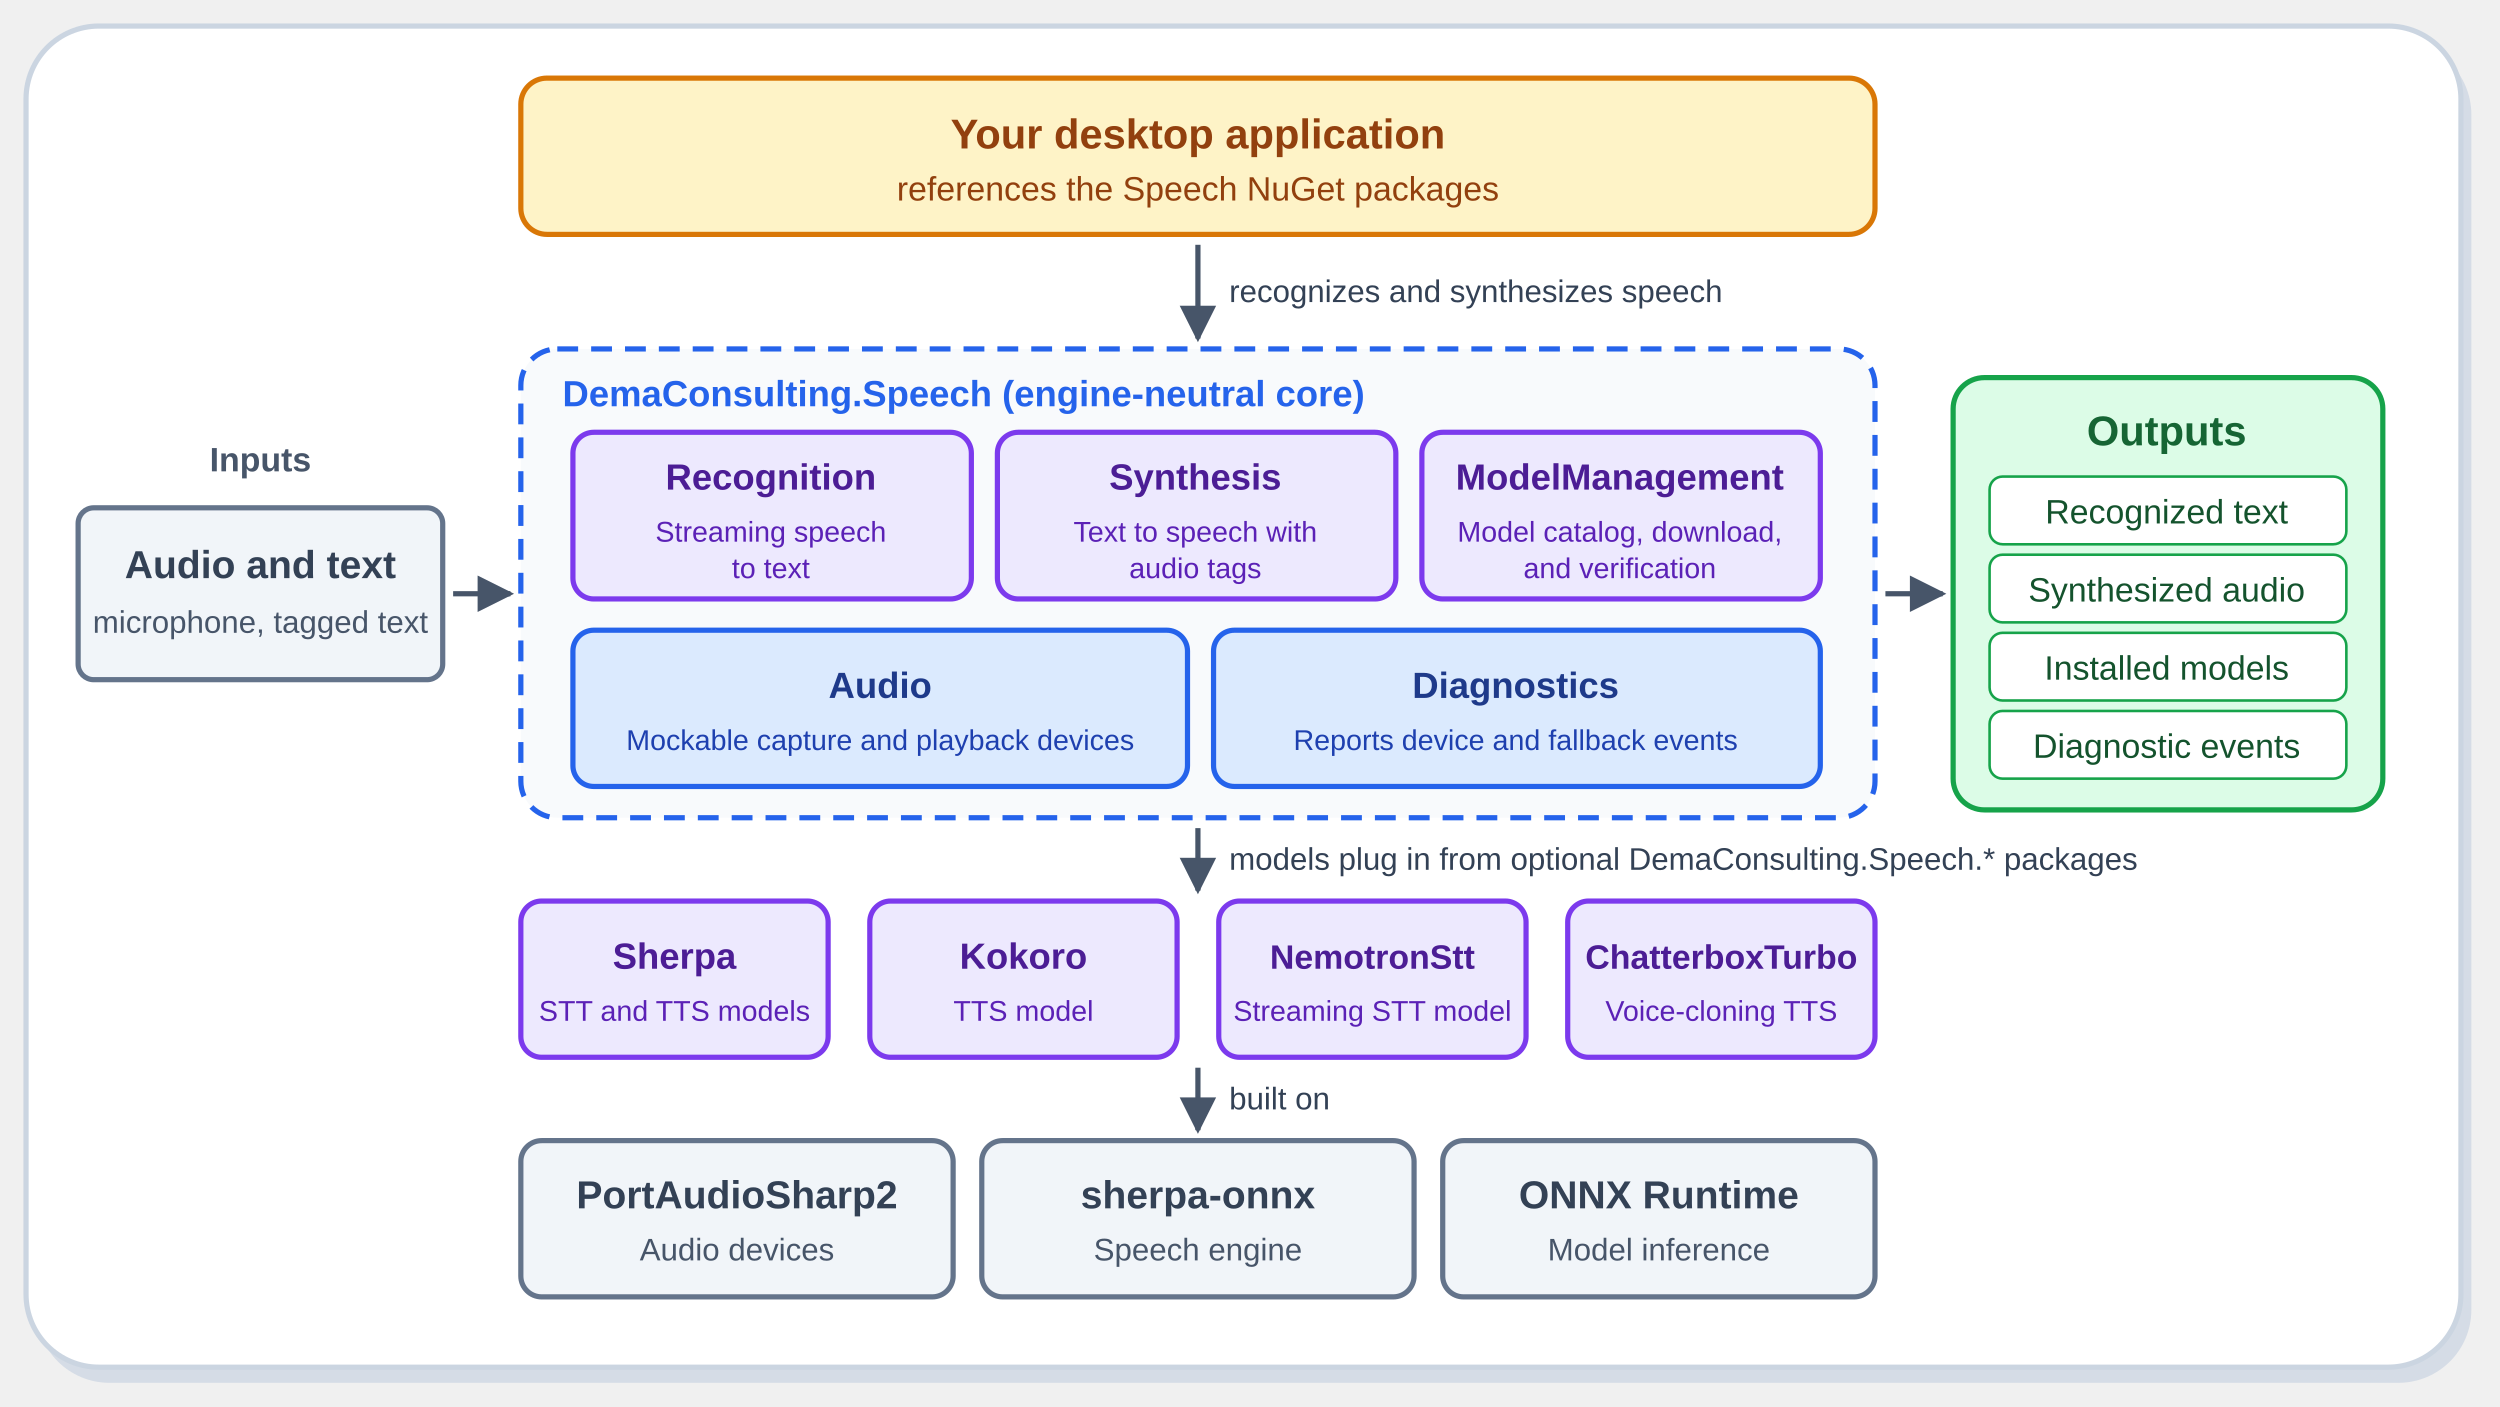
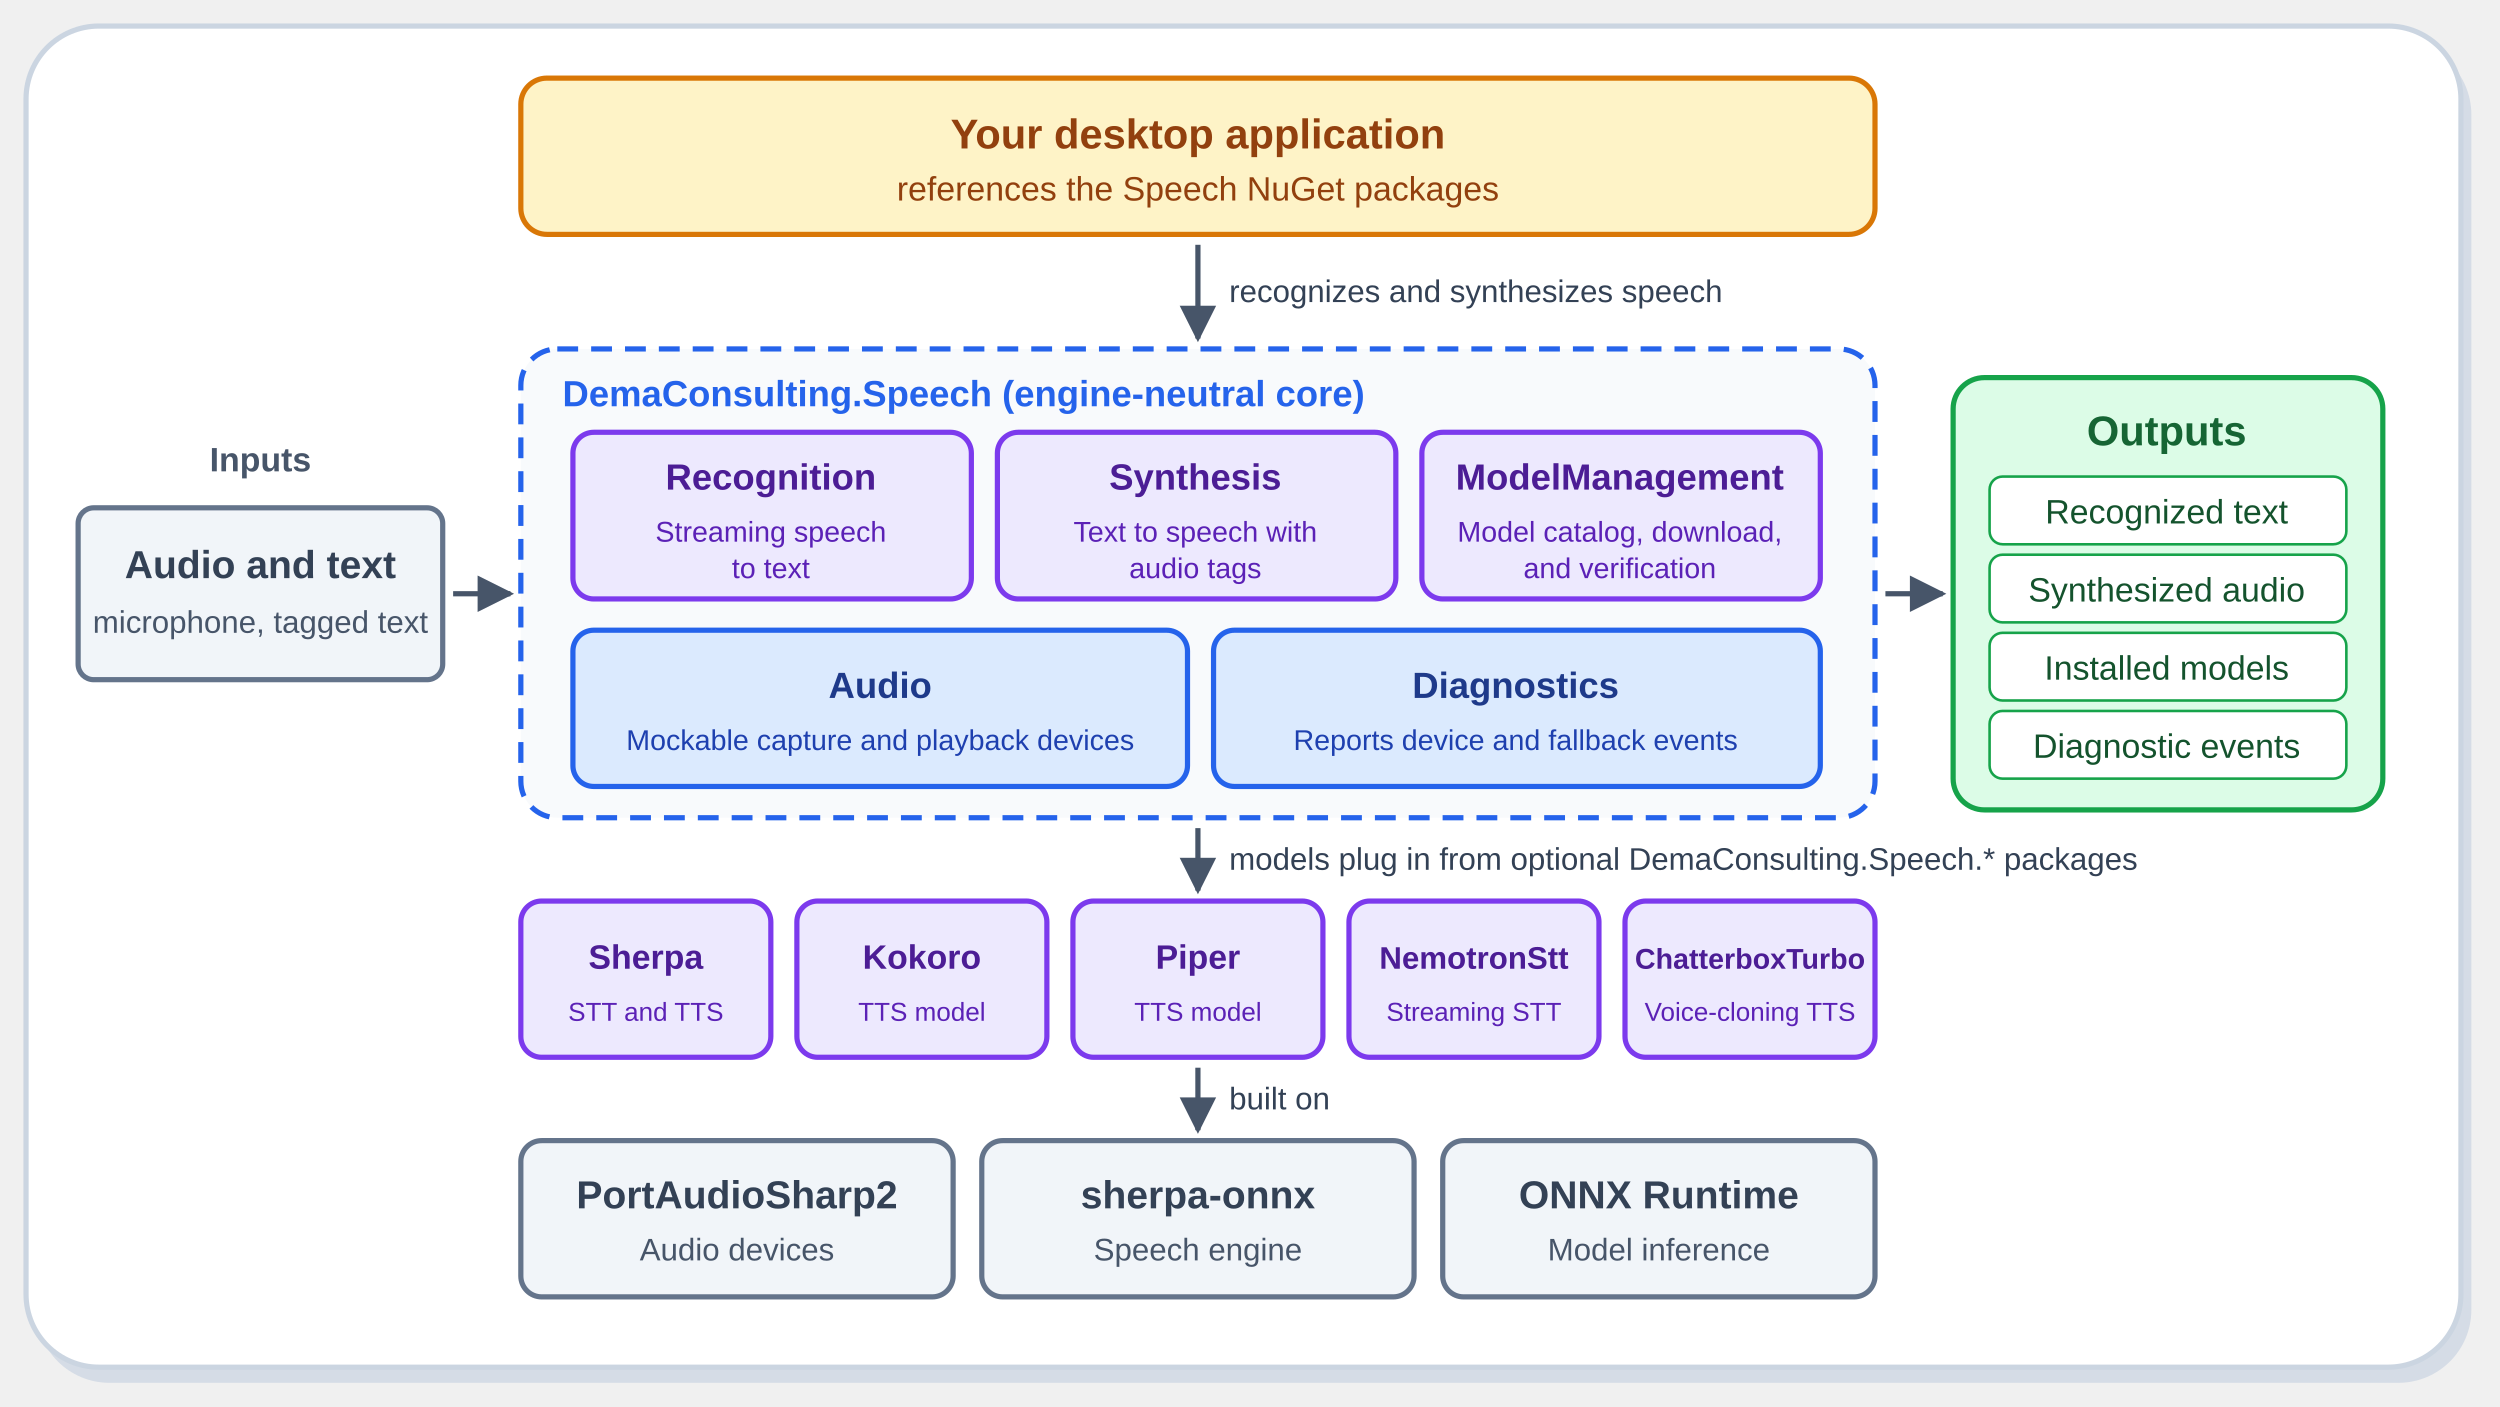
<svg xmlns="http://www.w3.org/2000/svg" width="960" height="540" viewBox="0 0 960 540" font-family="Segoe UI, Arial, sans-serif">
  <defs>
    <marker id="a" viewBox="0 0 10 10" refX="9" refY="5" markerWidth="7" markerHeight="7" orient="auto-start-reverse">
      <path d="M0,0 L10,5 L0,10 z" fill="#475569" />
    </marker>
  </defs>
  <rect x="14" y="16" width="935" height="515" rx="28" fill="#d5dce6" />
  <rect x="10" y="10" width="935" height="515" rx="28" fill="#ffffff" stroke="#cbd5e1" stroke-width="2" />
  <g transform="translate(30,30)">
    <rect x="170" y="0" width="520" height="60" rx="10" fill="#fef3c7" stroke="#d97706" stroke-width="2" />
    <text x="430" y="27" font-size="16" font-weight="600" fill="#92400e" text-anchor="middle">Your desktop application</text>
    <text x="430" y="47" font-size="13" fill="#92400e" text-anchor="middle">references the Speech NuGet packages</text>
    <line x1="430" y1="64" x2="430" y2="100" stroke="#475569" stroke-width="2" marker-end="url(#a)" />
    <text x="442" y="86" font-size="12" fill="#334155">recognizes and synthesizes speech</text>
    <rect x="170" y="104" width="520" height="180" rx="14" fill="#f8fafc" stroke="#2563eb" stroke-width="2" stroke-dasharray="8 5" />
    <text x="186" y="126" font-size="14" font-weight="600" fill="#2563eb">DemaConsulting.Speech (engine-neutral core)</text>
    <g font-size="11" fill="#5b21b6" text-anchor="middle">
      <rect x="190" y="136" width="153" height="64" rx="8" fill="#ede9fe" stroke="#7c3aed" stroke-width="2" />
      <text x="266" y="158" font-size="14" font-weight="600" fill="#4c1d95">Recognition</text>
      <text x="266" y="178">Streaming speech</text>
      <text x="266" y="192">to text</text>
      <rect x="353" y="136" width="153" height="64" rx="8" fill="#ede9fe" stroke="#7c3aed" stroke-width="2" />
      <text x="429" y="158" font-size="14" font-weight="600" fill="#4c1d95">Synthesis</text>
      <text x="429" y="178">Text to speech with</text>
      <text x="429" y="192">audio tags</text>
      <rect x="516" y="136" width="153" height="64" rx="8" fill="#ede9fe" stroke="#7c3aed" stroke-width="2" />
      <text x="592" y="158" font-size="14" font-weight="600" fill="#4c1d95">ModelManagement</text>
      <text x="592" y="178">Model catalog, download,</text>
      <text x="592" y="192">and verification</text>
    </g>
    <g font-size="11" fill="#1e40af" text-anchor="middle">
      <rect x="190" y="212" width="236" height="60" rx="8" fill="#dbeafe" stroke="#2563eb" stroke-width="2" />
      <text x="308" y="238" font-size="14" font-weight="600" fill="#1e3a8a">Audio</text>
      <text x="308" y="258">Mockable capture and playback devices</text>
      <rect x="436" y="212" width="233" height="60" rx="8" fill="#dbeafe" stroke="#2563eb" stroke-width="2" />
      <text x="552" y="238" font-size="14" font-weight="600" fill="#1e3a8a">Diagnostics</text>
      <text x="552" y="258">Reports device and fallback events</text>
    </g>
    <line x1="430" y1="288" x2="430" y2="312" stroke="#475569" stroke-width="2" marker-end="url(#a)" />
    <text x="442" y="304" font-size="12" fill="#334155">models plug in from optional DemaConsulting.Speech.* packages</text>
    <g text-anchor="middle">
-       <rect x="170" y="316" width="118" height="60" rx="8" fill="#ede9fe" stroke="#7c3aed" stroke-width="2" />
-       <text x="229" y="342" font-size="14" font-weight="600" fill="#4c1d95">Sherpa</text>
-       <text x="229" y="362" font-size="11" fill="#5b21b6">STT and TTS models</text>
-       <rect x="304" y="316" width="118" height="60" rx="8" fill="#ede9fe" stroke="#7c3aed" stroke-width="2" />
-       <text x="363" y="342" font-size="14" font-weight="600" fill="#4c1d95">Kokoro</text>
-       <text x="363" y="362" font-size="11" fill="#5b21b6">TTS model</text>
-       <rect x="438" y="316" width="118" height="60" rx="8" fill="#ede9fe" stroke="#7c3aed" stroke-width="2" />
-       <text x="497" y="342" font-size="13" font-weight="600" fill="#4c1d95">NemotronStt</text>
-       <text x="497" y="362" font-size="11" fill="#5b21b6">Streaming STT model</text>
-       <rect x="572" y="316" width="118" height="60" rx="8" fill="#ede9fe" stroke="#7c3aed" stroke-width="2" />
-       <text x="631" y="342" font-size="13" font-weight="600" fill="#4c1d95">ChatterboxTurbo</text>
-       <text x="631" y="362" font-size="11" fill="#5b21b6">Voice-cloning TTS</text>
+       <rect x="170" y="316" width="96" height="60" rx="8" fill="#ede9fe" stroke="#7c3aed" stroke-width="2" />
+       <text x="218" y="342" font-size="13" font-weight="600" fill="#4c1d95">Sherpa</text>
+       <text x="218" y="362" font-size="10" fill="#5b21b6">STT and TTS</text>
+       <rect x="276" y="316" width="96" height="60" rx="8" fill="#ede9fe" stroke="#7c3aed" stroke-width="2" />
+       <text x="324" y="342" font-size="13" font-weight="600" fill="#4c1d95">Kokoro</text>
+       <text x="324" y="362" font-size="10" fill="#5b21b6">TTS model</text>
+       <rect x="382" y="316" width="96" height="60" rx="8" fill="#ede9fe" stroke="#7c3aed" stroke-width="2" />
+       <text x="430" y="342" font-size="13" font-weight="600" fill="#4c1d95">Piper</text>
+       <text x="430" y="362" font-size="10" fill="#5b21b6">TTS model</text>
+       <rect x="488" y="316" width="96" height="60" rx="8" fill="#ede9fe" stroke="#7c3aed" stroke-width="2" />
+       <text x="536" y="342" font-size="12" font-weight="600" fill="#4c1d95">NemotronStt</text>
+       <text x="536" y="362" font-size="10" fill="#5b21b6">Streaming STT</text>
+       <rect x="594" y="316" width="96" height="60" rx="8" fill="#ede9fe" stroke="#7c3aed" stroke-width="2" />
+       <text x="642" y="342" font-size="11" font-weight="600" fill="#4c1d95">ChatterboxTurbo</text>
+       <text x="642" y="362" font-size="10" fill="#5b21b6">Voice-cloning TTS</text>
    </g>
    <line x1="430" y1="380" x2="430" y2="404" stroke="#475569" stroke-width="2" marker-end="url(#a)" />
    <text x="442" y="396" font-size="12" fill="#334155">built on</text>
    <g text-anchor="middle">
      <rect x="170" y="408" width="166" height="60" rx="8" fill="#f1f5f9" stroke="#64748b" stroke-width="2" />
      <text x="253" y="434" font-size="15" font-weight="600" fill="#334155">PortAudioSharp2</text>
      <text x="253" y="454" font-size="12" fill="#475569">Audio devices</text>
      <rect x="347" y="408" width="166" height="60" rx="8" fill="#f1f5f9" stroke="#64748b" stroke-width="2" />
      <text x="430" y="434" font-size="15" font-weight="600" fill="#334155">sherpa-onnx</text>
      <text x="430" y="454" font-size="12" fill="#475569">Speech engine</text>
      <rect x="524" y="408" width="166" height="60" rx="8" fill="#f1f5f9" stroke="#64748b" stroke-width="2" />
      <text x="607" y="434" font-size="15" font-weight="600" fill="#334155">ONNX Runtime</text>
      <text x="607" y="454" font-size="12" fill="#475569">Model inference</text>
    </g>
    <text x="70" y="151" font-size="13" font-weight="600" fill="#475569" text-anchor="middle">Inputs</text>
    <rect x="0" y="165" width="140" height="66" rx="6" fill="#f1f5f9" stroke="#64748b" stroke-width="2" />
    <text x="70" y="192" font-size="15" font-weight="600" fill="#334155" text-anchor="middle">Audio and text</text>
    <text x="70" y="213" font-size="12" fill="#475569" text-anchor="middle">microphone, tagged text</text>
    <line x1="144" y1="198" x2="166" y2="198" stroke="#475569" stroke-width="2" marker-end="url(#a)" />
    <rect x="720" y="115" width="165" height="166" rx="12" fill="#dcfce7" stroke="#16a34a" stroke-width="2" />
    <text x="802" y="141" font-size="16" font-weight="600" fill="#166534" text-anchor="middle">Outputs</text>
    <g font-size="13" fill="#14532d" text-anchor="middle">
      <rect x="734" y="153" width="137" height="26" rx="5" fill="#ffffff" stroke="#16a34a" />
      <text x="802" y="171">Recognized text</text>
      <rect x="734" y="183" width="137" height="26" rx="5" fill="#ffffff" stroke="#16a34a" />
      <text x="802" y="201">Synthesized audio</text>
      <rect x="734" y="213" width="137" height="26" rx="5" fill="#ffffff" stroke="#16a34a" />
      <text x="802" y="231">Installed models</text>
      <rect x="734" y="243" width="137" height="26" rx="5" fill="#ffffff" stroke="#16a34a" />
      <text x="802" y="261">Diagnostic events</text>
    </g>
    <line x1="694" y1="198" x2="716" y2="198" stroke="#475569" stroke-width="2" marker-end="url(#a)" />
  </g>
</svg>
